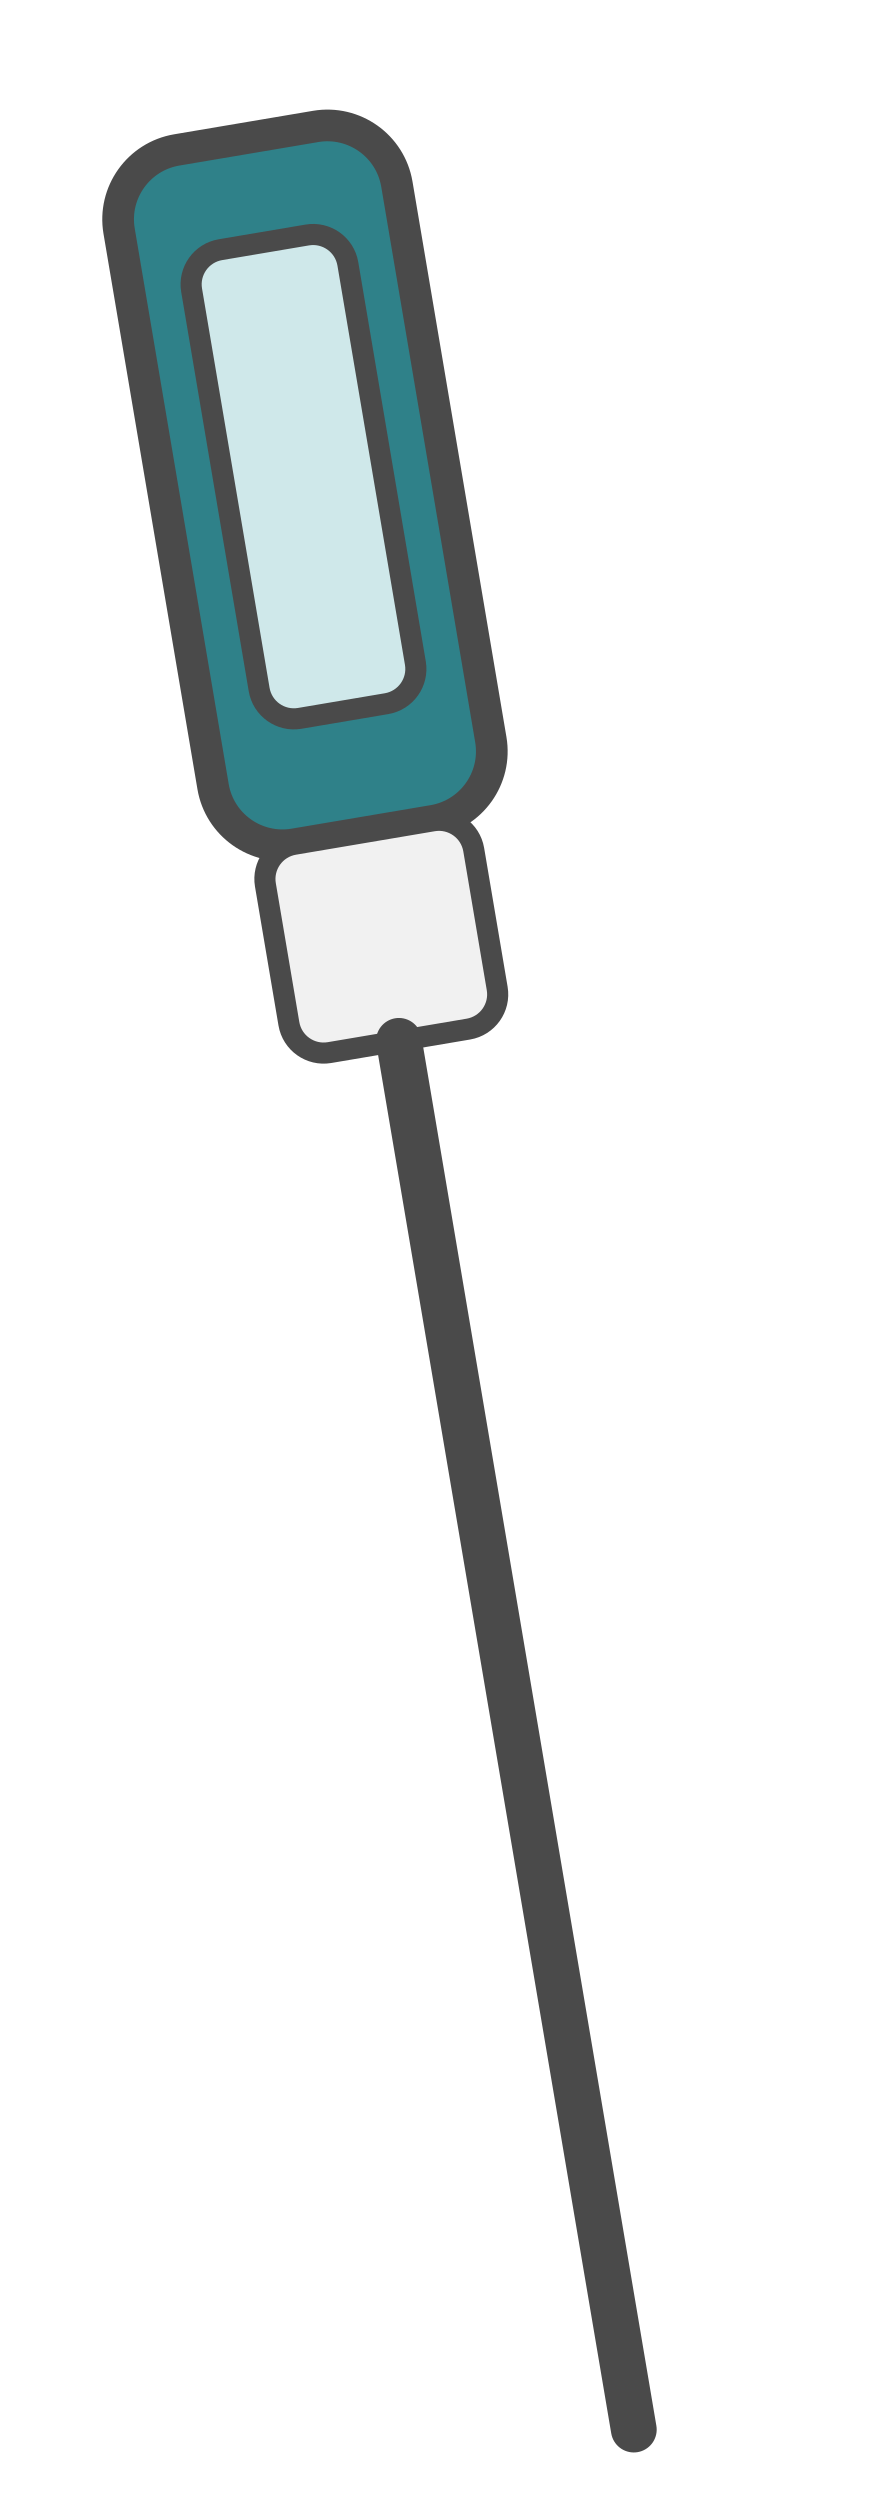
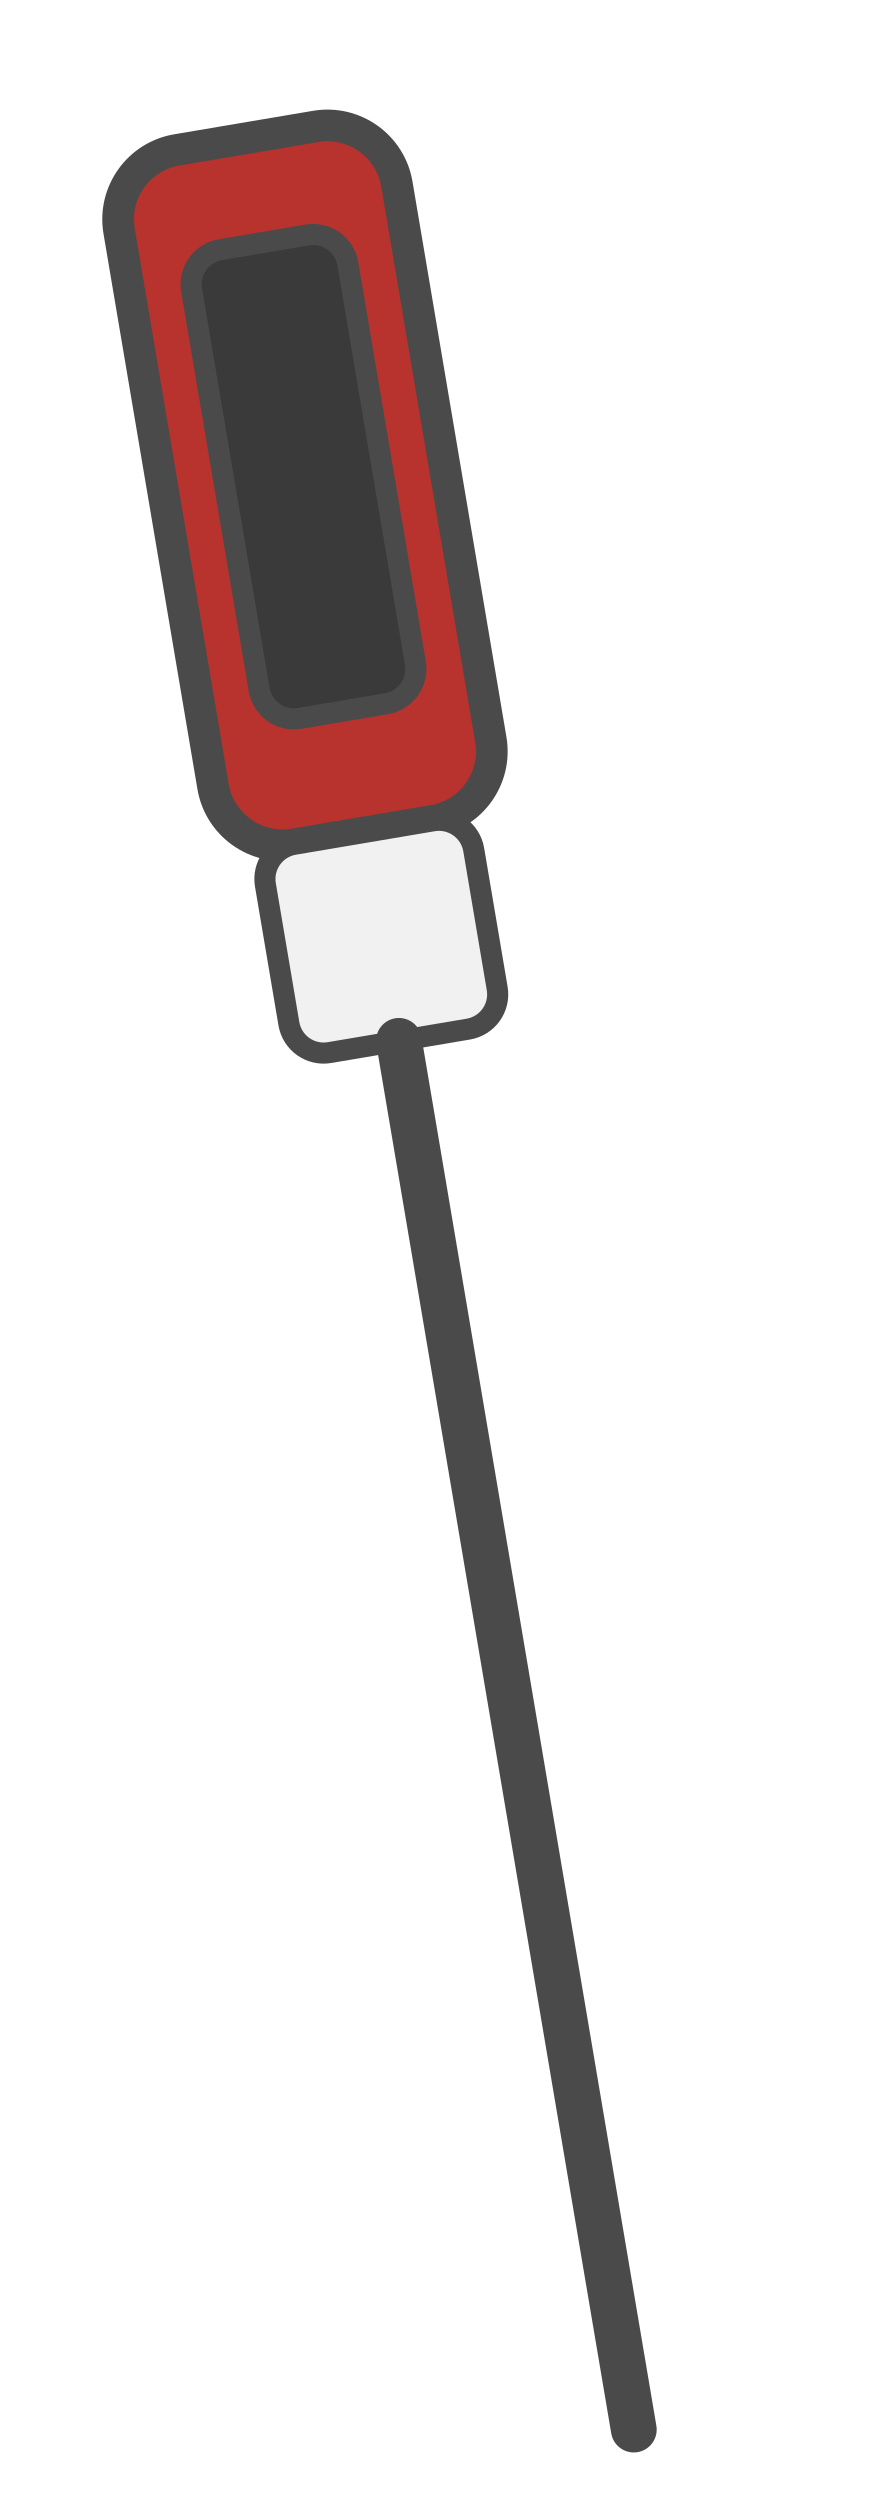
<svg xmlns="http://www.w3.org/2000/svg" viewBox="126 24 50 142">
  <g fill="none" stroke="#4A4A4A" stroke-width="1.8" stroke-linejoin="round" stroke-linecap="round">
    <g transform="rotate(-9.6 162 162)">
-       <rect x="154" y="30" width="16" height="40" rx="4" fill="#2F8189" stroke-width="1.8" />
-       <rect x="157.5" y="36" width="9" height="27" rx="2" fill="#CFE8EA" stroke-width="1.2" />
+       <rect x="154" y="30" width="16" height="40" rx="4" fill="#B8322E" stroke-width="1.8" />
+       <rect x="157.5" y="36" width="9" height="27" rx="2" fill="#3A3A3A" stroke-width="1.2" />
      <rect x="156" y="70" width="12" height="12" rx="2" fill="#F1F1F1" stroke-width="1.2" />
      <path d="M162 82v80" stroke-width="2.6" />
    </g>
  </g>
</svg>
